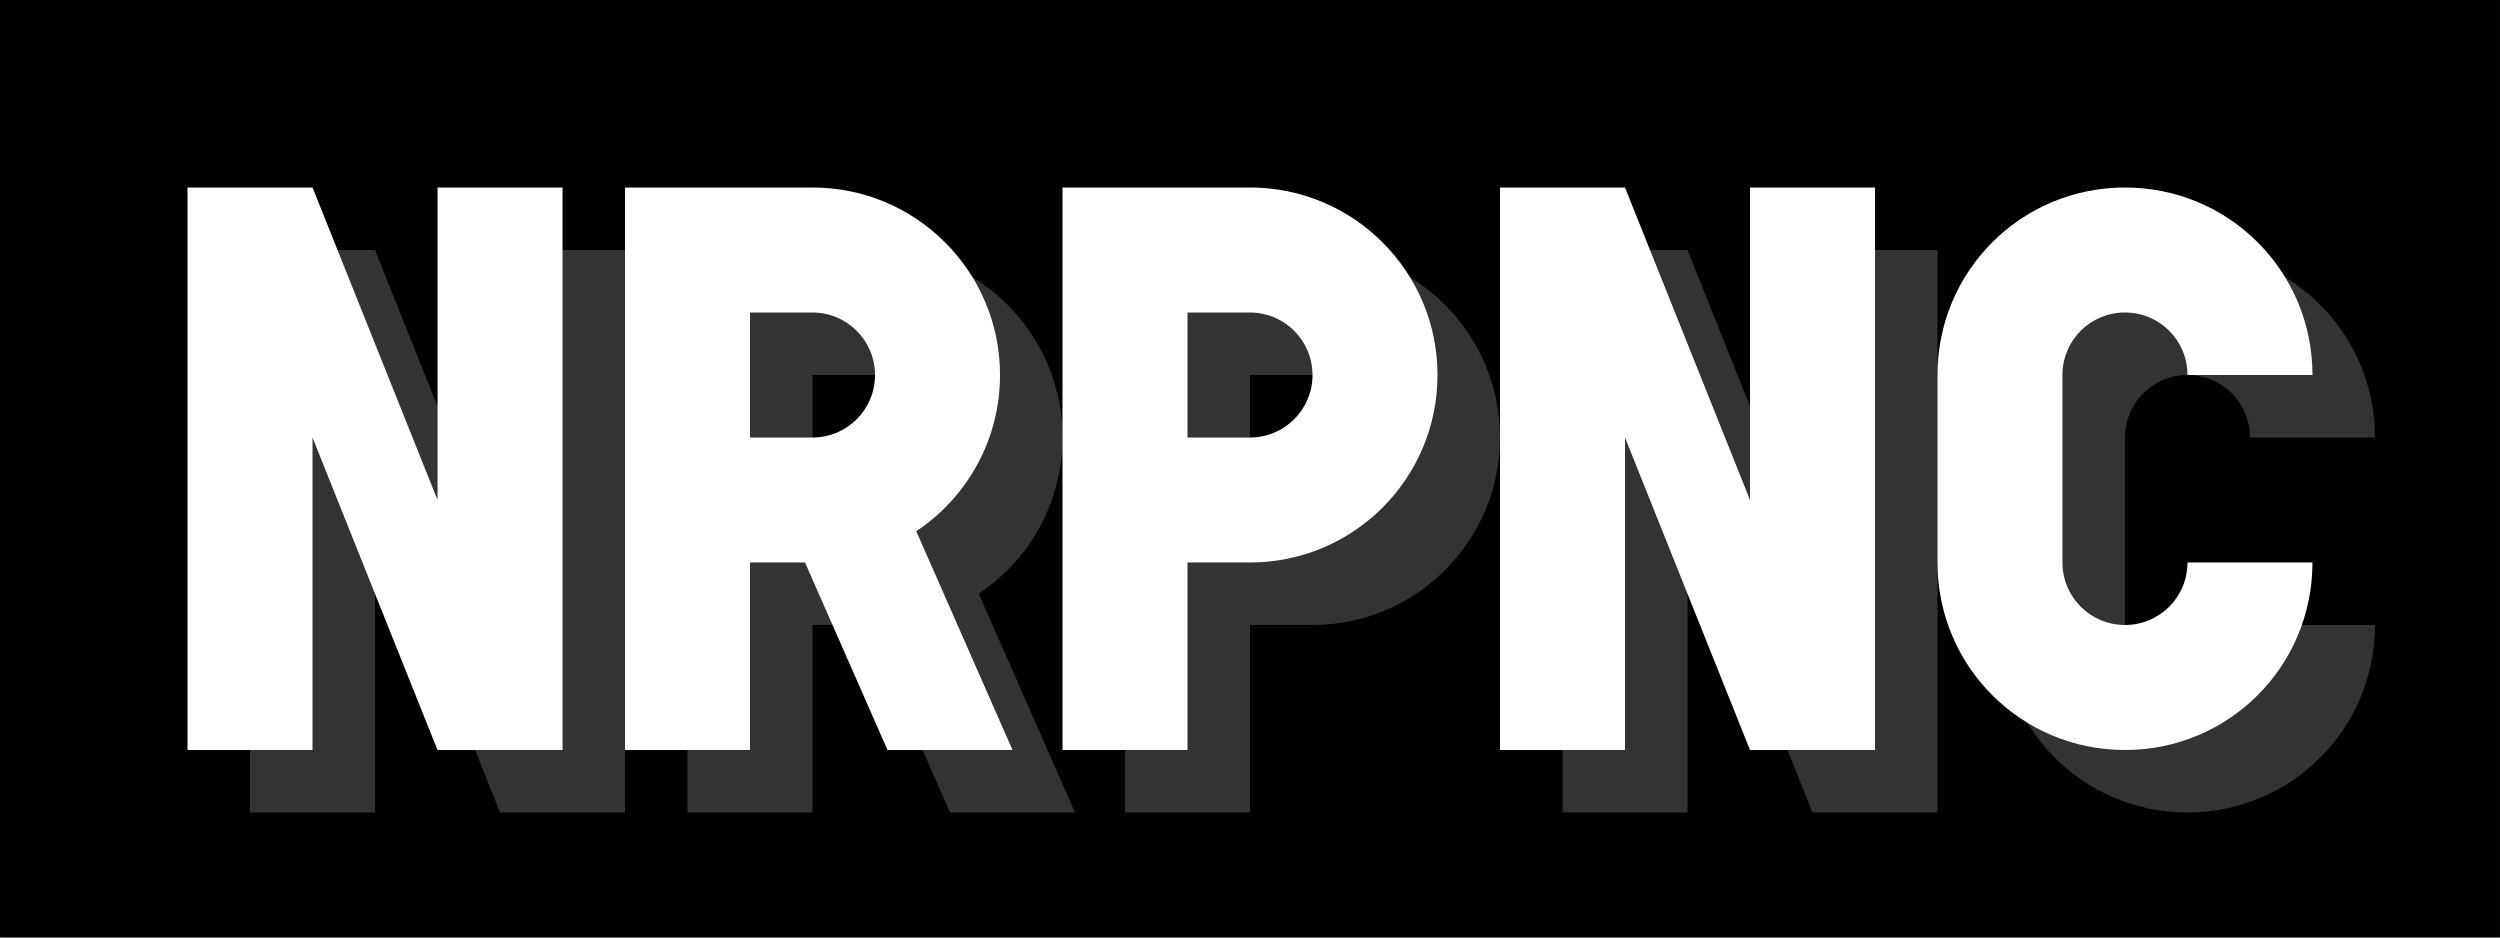
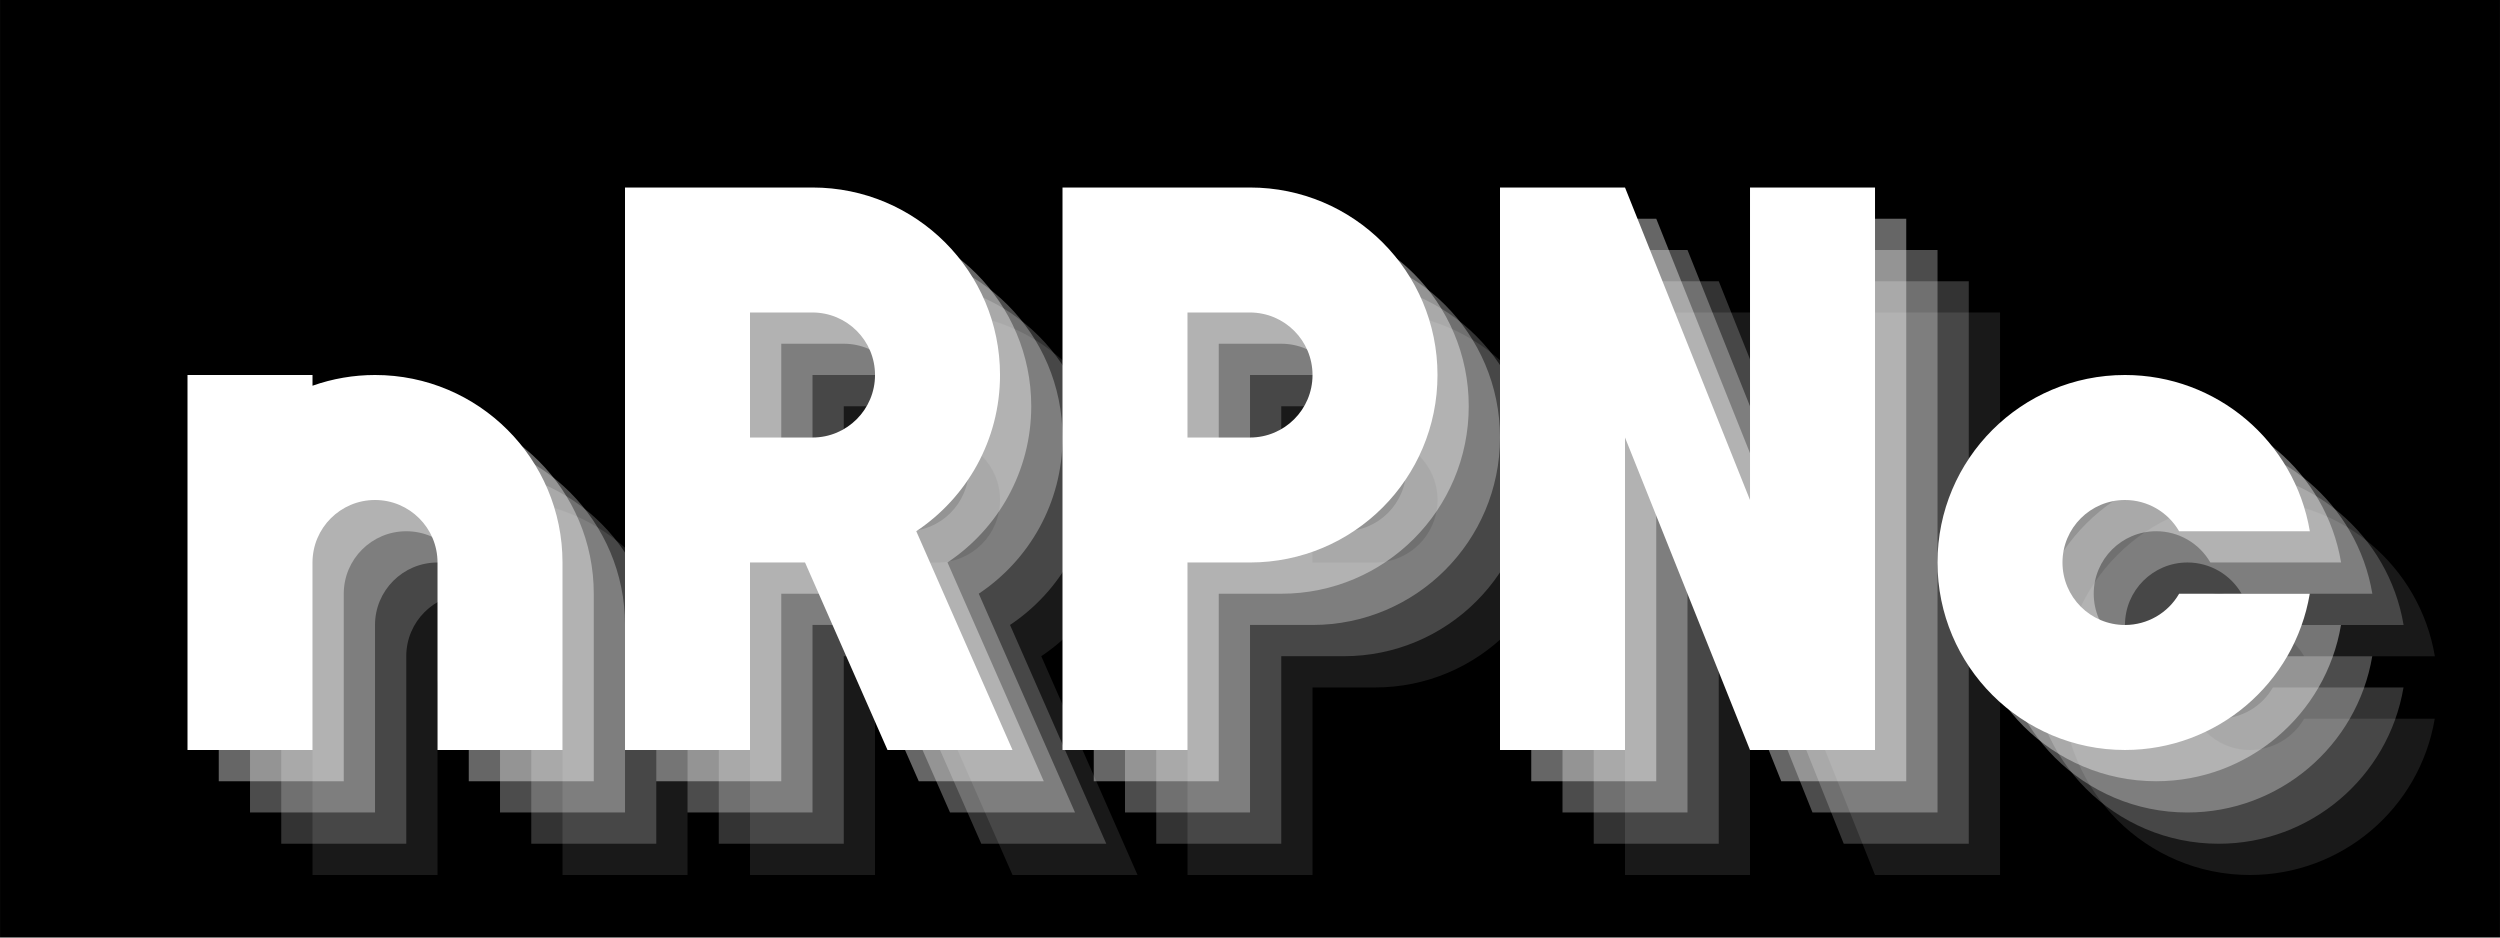
<svg xmlns="http://www.w3.org/2000/svg" width="400" height="150" viewBox="0 0 105.833 39.688" version="1.1" id="svg2766">
  <defs id="defs2763" />
  <g id="layer1">
    <rect style="opacity:1;fill:#000000;stroke:none;stroke-width:0.265;stroke-linejoin:round;paint-order:stroke markers fill" id="rect8913" width="105.833" height="39.688" x="0" y="0" />
-     <path id="rect2941" style="stroke-width:0.561;stroke-linejoin:round;paint-order:stroke markers fill;fill:#ffffff" d="m 7.938,7.938 5.292,-2e-7 5.292,13.229 V 7.938 l 5.292,2e-7 V 31.75 H 18.521 L 13.229,18.521 V 31.75 H 7.938 Z" />
    <path id="rect3001" style="stroke-width:0.561;stroke-linejoin:round;paint-order:stroke markers fill;fill:#ffffff" d="M 26.458,7.938 V 31.75 h 5.292 v -7.938 h 2.329 l 3.492,7.938 h 5.292 l -4.075,-9.262 c 2.137,-1.422 3.546,-3.853 3.546,-6.613 0,-4.384 -3.554,-7.937 -7.938,-7.937 z m 5.292,5.292 h 2.646 c 1.461,0 2.646,1.185 2.646,2.646 0,1.461 -1.185,2.646 -2.646,2.646 h -2.646 z" />
    <path id="path3175" style="stroke-width:0.561;stroke-linejoin:round;paint-order:stroke markers fill;fill:#ffffff" d="M 44.979,7.938 V 31.75 h 5.292 v -7.938 h 2.646 c 4.384,0 7.937,-3.554 7.937,-7.937 0,-4.384 -3.554,-7.937 -7.937,-7.937 z m 5.292,5.292 h 2.646 c 1.461,0 2.646,1.185 2.646,2.646 0,1.461 -1.185,2.646 -2.646,2.646 h -2.646 z" />
    <path id="path3180" style="stroke-width:0.561;stroke-linejoin:round;paint-order:stroke markers fill;fill:#ffffff" d="m 63.5,7.938 5.292,-2e-7 5.292,13.229 V 7.938 l 5.292,2e-7 V 31.75 H 74.083 L 68.792,18.521 v 13.229 h -5.292 z" />
-     <path id="path3191" style="opacity:0.2;stroke-width:0.561;stroke-linejoin:round;paint-order:stroke markers fill;fill:#ffffff" d="m 10.583,10.583 5.292,0 5.292,13.229 V 10.583 l 5.292,0 V 34.396 H 21.167 L 15.875,21.167 v 13.229 h -5.292 z" />
-     <path id="rect3182" style="fill:#ffffff;stroke:none;stroke-width:0.529;stroke-linejoin:round;paint-order:stroke markers fill" d="m 89.958,7.938 c -4.397,0 -7.938,3.54 -7.938,7.937 v 7.937 c 0,4.397 3.54,7.938 7.938,7.938 4.397,0 7.937,-3.54 7.937,-7.938 h -5.292 c 0,1.466 -1.18,2.646 -2.646,2.646 -1.466,0 -2.646,-1.18 -2.646,-2.646 V 15.875 c 0,-1.466 1.18,-2.646 2.646,-2.646 1.466,0 2.646,1.18 2.646,2.646 h 5.292 c 0,-4.397 -3.54,-7.937 -7.937,-7.937 z" />
-     <path id="path3193" style="opacity:0.2;stroke-width:0.561;stroke-linejoin:round;paint-order:stroke markers fill;fill:#ffffff" d="m 29.104,10.583 v 23.812 h 5.292 v -7.938 h 2.329 l 3.492,7.938 h 5.292 l -4.075,-9.262 c 2.137,-1.422 3.546,-3.853 3.546,-6.613 0,-4.384 -3.554,-7.938 -7.938,-7.938 z m 5.292,5.292 h 2.646 c 1.461,0 2.646,1.185 2.646,2.646 0,1.461 -1.185,2.646 -2.646,2.646 h -2.646 z" />
-     <path id="path3195" style="opacity:0.2;stroke-width:0.561;stroke-linejoin:round;paint-order:stroke markers fill;fill:#ffffff" d="m 47.625,10.583 v 23.812 h 5.292 v -7.938 h 2.646 c 4.384,0 7.937,-3.554 7.937,-7.937 0,-4.384 -3.554,-7.938 -7.937,-7.938 z m 5.292,5.292 h 2.646 c 1.461,0 2.646,1.185 2.646,2.646 0,1.461 -1.185,2.646 -2.646,2.646 H 52.917 Z" />
-     <path id="path3197" style="opacity:0.2;stroke-width:0.561;stroke-linejoin:round;paint-order:stroke markers fill;fill:#ffffff" d="m 66.146,10.583 5.292,0 5.292,13.229 V 10.583 l 5.292,0 V 34.396 H 76.729 L 71.438,21.167 v 13.229 h -5.292 z" />
-     <path id="path3199" style="opacity:0.2;fill:#ffffff;stroke:none;stroke-width:0.529;stroke-linejoin:round;paint-order:stroke markers fill" d="m 92.604,10.583 c -4.397,0 -7.938,3.54 -7.938,7.938 v 7.937 c 0,4.397 3.54,7.938 7.938,7.938 4.397,0 7.938,-3.54 7.938,-7.938 h -5.292 c 0,1.466 -1.18,2.646 -2.646,2.646 -1.466,0 -2.646,-1.18 -2.646,-2.646 v -7.937 c 0,-1.466 1.18,-2.646 2.646,-2.646 1.466,0 2.646,1.18 2.646,2.646 h 5.292 c 0,-4.397 -3.54,-7.938 -7.938,-7.938 z" />
+     <path id="path9949" style="opacity:0.1;fill:#ffffff;stroke:none;stroke-width:0.265;stroke-linejoin:round;paint-order:stroke markers fill" d="m 13.229,21.167 v 15.875 h 5.292 v -7.937 a 2.646,2.646 0 0 1 2.646,-2.646 2.646,2.646 0 0 1 2.646,2.646 v 7.937 h 5.292 v -7.937 a 7.938,7.938 0 0 0 -7.938,-7.938 7.938,7.938 0 0 0 -2.646,0.454 v -0.454 z" />
+     <path id="path9951" style="opacity:0.1;fill:#ffffff;stroke:none;stroke-width:0.265;stroke-linejoin:round;paint-order:stroke markers fill" d="m 95.25,21.167 a 7.938,7.938 0 0 0 -7.938,7.938 7.938,7.938 0 0 0 7.938,7.937 7.938,7.938 0 0 0 7.822,-6.615 h -5.531 a 2.646,2.646 0 0 1 -2.291,1.323 2.646,2.646 0 0 1 -2.646,-2.646 2.646,2.646 0 0 1 2.646,-2.646 2.646,2.646 0 0 1 2.291,1.323 h 5.535 a 7.938,7.938 0 0 0 -7.826,-6.615 z" />
+     <path id="path3193" style="opacity:0.1;fill:#ffffff;stroke-width:0.561;stroke-linejoin:round;paint-order:stroke markers fill" d="m 31.75,13.229 v 23.812 h 5.292 v -7.938 h 2.329 l 3.492,7.938 h 5.292 l -4.075,-9.262 c 2.137,-1.422 3.546,-3.853 3.546,-6.613 0,-4.384 -3.554,-7.938 -7.938,-7.938 z m 5.292,5.292 h 2.646 c 1.461,0 2.646,1.185 2.646,2.646 0,1.461 -1.185,2.646 -2.646,2.646 h -2.646 z" />
+     <path id="path3195" style="opacity:0.1;fill:#ffffff;stroke-width:0.561;stroke-linejoin:round;paint-order:stroke markers fill" d="m 50.271,13.229 v 23.812 h 5.292 v -7.938 h 2.646 c 4.384,0 7.937,-3.554 7.937,-7.937 0,-4.384 -3.554,-7.938 -7.937,-7.938 z m 5.292,5.292 h 2.646 c 1.461,0 2.646,1.185 2.646,2.646 0,1.461 -1.185,2.646 -2.646,2.646 h -2.646 z" />
+     <path id="path3197" style="opacity:0.1;fill:#ffffff;stroke-width:0.561;stroke-linejoin:round;paint-order:stroke markers fill" d="m 68.792,13.229 h 5.292 l 5.292,13.229 V 13.229 h 5.292 V 37.042 H 79.375 L 74.083,23.812 v 13.229 h -5.292 z" />
+     <path id="path9925" style="opacity:1;fill:#ffffff;stroke:none;stroke-width:0.265;stroke-linejoin:round;paint-order:stroke markers fill" d="M 7.937 15.875 L 7.937 31.75 L 13.229 31.75 L 13.229 23.812 A 2.646 2.646 0 0 1 15.875 21.167 A 2.646 2.646 0 0 1 18.521 23.812 L 18.521 31.75 L 23.812 31.75 L 23.812 23.812 A 7.938 7.938 0 0 0 15.875 15.875 A 7.938 7.938 0 0 0 13.229 16.329 L 13.229 15.875 L 7.937 15.875 z " />
+     <path id="path9929" style="opacity:1;fill:#ffffff;stroke:none;stroke-width:0.265;stroke-linejoin:round;paint-order:stroke markers fill" d="M 89.958 15.875 A 7.938 7.938 0 0 0 82.021 23.812 A 7.938 7.938 0 0 0 89.958 31.75 A 7.938 7.938 0 0 0 97.781 25.135 L 92.25 25.135 A 2.646 2.646 0 0 1 89.958 26.458 A 2.646 2.646 0 0 1 87.312 23.812 A 2.646 2.646 0 0 1 89.958 21.167 A 2.646 2.646 0 0 1 92.25 22.49 L 97.784 22.49 A 7.938 7.938 0 0 0 89.958 15.875 z " />
+     <path id="path10723" style="opacity:0.2;fill:#ffffff;stroke:none;stroke-width:0.265;stroke-linejoin:round;paint-order:stroke markers fill" d="m 11.906,19.844 v 15.875 h 5.292 v -7.937 a 2.646,2.646 0 0 1 2.646,-2.646 2.646,2.646 0 0 1 2.646,2.646 v 7.937 h 5.292 v -7.937 a 7.938,7.938 0 0 0 -7.938,-7.938 7.938,7.938 0 0 0 -2.646,0.454 v -0.454 z" />
+     <path id="path10725" style="opacity:0.2;fill:#ffffff;stroke:none;stroke-width:0.265;stroke-linejoin:round;paint-order:stroke markers fill" d="m 93.927,19.844 a 7.938,7.938 0 0 0 -7.938,7.938 7.938,7.938 0 0 0 7.938,7.937 7.938,7.938 0 0 0 7.822,-6.615 h -5.531 a 2.646,2.646 0 0 1 -2.291,1.323 2.646,2.646 0 0 1 -2.646,-2.646 2.646,2.646 0 0 1 2.646,-2.646 2.646,2.646 0 0 1 2.291,1.323 h 5.535 a 7.938,7.938 0 0 0 -7.826,-6.615 z" />
+     <path id="path10727" style="opacity:0.2;fill:#ffffff;stroke-width:0.561;stroke-linejoin:round;paint-order:stroke markers fill" d="m 30.427,11.906 v 23.812 h 5.292 v -7.938 h 2.329 l 3.492,7.938 h 5.292 l -4.075,-9.262 c 2.137,-1.422 3.546,-3.853 3.546,-6.613 0,-4.384 -3.554,-7.938 -7.938,-7.938 z m 5.292,5.292 h 2.646 c 1.461,0 2.646,1.185 2.646,2.646 0,1.461 -1.185,2.646 -2.646,2.646 H 35.719 Z" />
+     <path id="path10729" style="opacity:0.2;fill:#ffffff;stroke-width:0.561;stroke-linejoin:round;paint-order:stroke markers fill" d="m 48.948,11.906 v 23.812 h 5.292 v -7.938 h 2.646 c 4.384,0 7.937,-3.554 7.937,-7.937 0,-4.384 -3.554,-7.938 -7.937,-7.938 z m 5.292,5.292 h 2.646 c 1.461,0 2.646,1.185 2.646,2.646 0,1.461 -1.185,2.646 -2.646,2.646 h -2.646 z" />
+     <path id="path10731" style="opacity:0.2;fill:#ffffff;stroke-width:0.561;stroke-linejoin:round;paint-order:stroke markers fill" d="m 67.469,11.906 h 5.292 l 5.292,13.229 V 11.906 h 5.292 V 35.719 H 78.052 L 72.76,22.49 v 13.229 h -5.292 z" />
+     <path id="path10733" style="opacity:0.3;fill:#ffffff;stroke:none;stroke-width:0.265;stroke-linejoin:round;paint-order:stroke markers fill" d="m 10.583,18.521 v 15.875 h 5.292 v -7.937 a 2.646,2.646 0 0 1 2.646,-2.646 2.646,2.646 0 0 1 2.646,2.646 v 7.937 h 5.292 v -7.937 a 7.938,7.938 0 0 0 -7.938,-7.938 7.938,7.938 0 0 0 -2.646,0.454 v -0.454 z" />
+     <path id="path10735" style="opacity:0.3;fill:#ffffff;stroke:none;stroke-width:0.265;stroke-linejoin:round;paint-order:stroke markers fill" d="m 92.604,18.521 a 7.938,7.938 0 0 0 -7.938,7.938 7.938,7.938 0 0 0 7.938,7.937 7.938,7.938 0 0 0 7.822,-6.615 h -5.531 a 2.646,2.646 0 0 1 -2.291,1.323 2.646,2.646 0 0 1 -2.646,-2.646 2.646,2.646 0 0 1 2.646,-2.646 2.646,2.646 0 0 1 2.291,1.323 h 5.535 a 7.938,7.938 0 0 0 -7.826,-6.615 z" />
+     <path id="path10737" style="opacity:0.3;fill:#ffffff;stroke-width:0.561;stroke-linejoin:round;paint-order:stroke markers fill" d="m 29.104,10.583 v 23.812 h 5.292 v -7.938 h 2.329 l 3.492,7.938 h 5.292 l -4.075,-9.262 c 2.137,-1.422 3.546,-3.853 3.546,-6.613 0,-4.384 -3.554,-7.937 -7.938,-7.937 z M 34.396,15.875 h 2.646 c 1.461,0 2.646,1.185 2.646,2.646 0,1.461 -1.185,2.646 -2.646,2.646 h -2.646 z" />
+     <path id="path10739" style="opacity:0.3;fill:#ffffff;stroke-width:0.561;stroke-linejoin:round;paint-order:stroke markers fill" d="m 47.625,10.583 v 23.812 h 5.292 v -7.938 h 2.646 c 4.384,0 7.937,-3.554 7.937,-7.937 0,-4.384 -3.554,-7.937 -7.937,-7.937 z M 52.917,15.875 h 2.646 c 1.461,0 2.646,1.185 2.646,2.646 0,1.461 -1.185,2.646 -2.646,2.646 h -2.646 z" />
+     <path id="path10741" style="opacity:0.3;fill:#ffffff;stroke-width:0.561;stroke-linejoin:round;paint-order:stroke markers fill" d="m 66.146,10.583 h 5.292 l 5.292,13.229 V 10.583 h 5.292 V 34.396 H 76.729 L 71.437,21.167 V 34.396 H 66.146 Z" />
+     <path id="path10743" style="opacity:0.4;fill:#ffffff;stroke:none;stroke-width:0.265;stroke-linejoin:round;paint-order:stroke markers fill" d="m 9.26,17.198 v 15.875 h 5.292 v -7.937 a 2.646,2.646 0 0 1 2.646,-2.646 2.646,2.646 0 0 1 2.646,2.646 v 7.937 h 5.292 v -7.937 a 7.938,7.938 0 0 0 -7.938,-7.938 7.938,7.938 0 0 0 -2.646,0.454 v -0.454 z" />
+     <path id="path10745" style="opacity:0.4;fill:#ffffff;stroke:none;stroke-width:0.265;stroke-linejoin:round;paint-order:stroke markers fill" d="m 91.281,17.198 a 7.938,7.938 0 0 0 -7.938,7.938 7.938,7.938 0 0 0 7.938,7.937 7.938,7.938 0 0 0 7.822,-6.615 h -5.531 a 2.646,2.646 0 0 1 -2.291,1.323 2.646,2.646 0 0 1 -2.646,-2.646 2.646,2.646 0 0 1 2.646,-2.646 2.646,2.646 0 0 1 2.291,1.323 h 5.535 a 7.938,7.938 0 0 0 -7.826,-6.615 z" />
+     <path id="path10747" style="opacity:0.4;fill:#ffffff;stroke-width:0.561;stroke-linejoin:round;paint-order:stroke markers fill" d="M 27.781,9.26 V 33.073 h 5.292 v -7.938 h 2.329 l 3.492,7.938 h 5.292 L 40.11,23.81 c 2.137,-1.422 3.546,-3.853 3.546,-6.613 0,-4.384 -3.554,-7.937 -7.938,-7.937 z m 5.292,5.292 h 2.646 c 1.461,0 2.646,1.185 2.646,2.646 0,1.461 -1.185,2.646 -2.646,2.646 h -2.646 z" />
+     <path id="path10749" style="opacity:0.4;fill:#ffffff;stroke-width:0.561;stroke-linejoin:round;paint-order:stroke markers fill" d="M 46.302,9.26 V 33.073 h 5.292 v -7.938 h 2.646 c 4.384,0 7.937,-3.554 7.937,-7.937 0,-4.384 -3.554,-7.937 -7.937,-7.937 z m 5.292,5.292 h 2.646 c 1.461,0 2.646,1.185 2.646,2.646 0,1.461 -1.185,2.646 -2.646,2.646 h -2.646 z" />
+     <path id="path10751" style="opacity:0.4;fill:#ffffff;stroke-width:0.561;stroke-linejoin:round;paint-order:stroke markers fill" d="m 64.823,9.26 h 5.292 L 75.406,22.49 V 9.26 h 5.292 V 33.073 H 75.406 L 70.115,19.844 v 13.229 h -5.292 z" />
  </g>
</svg>
